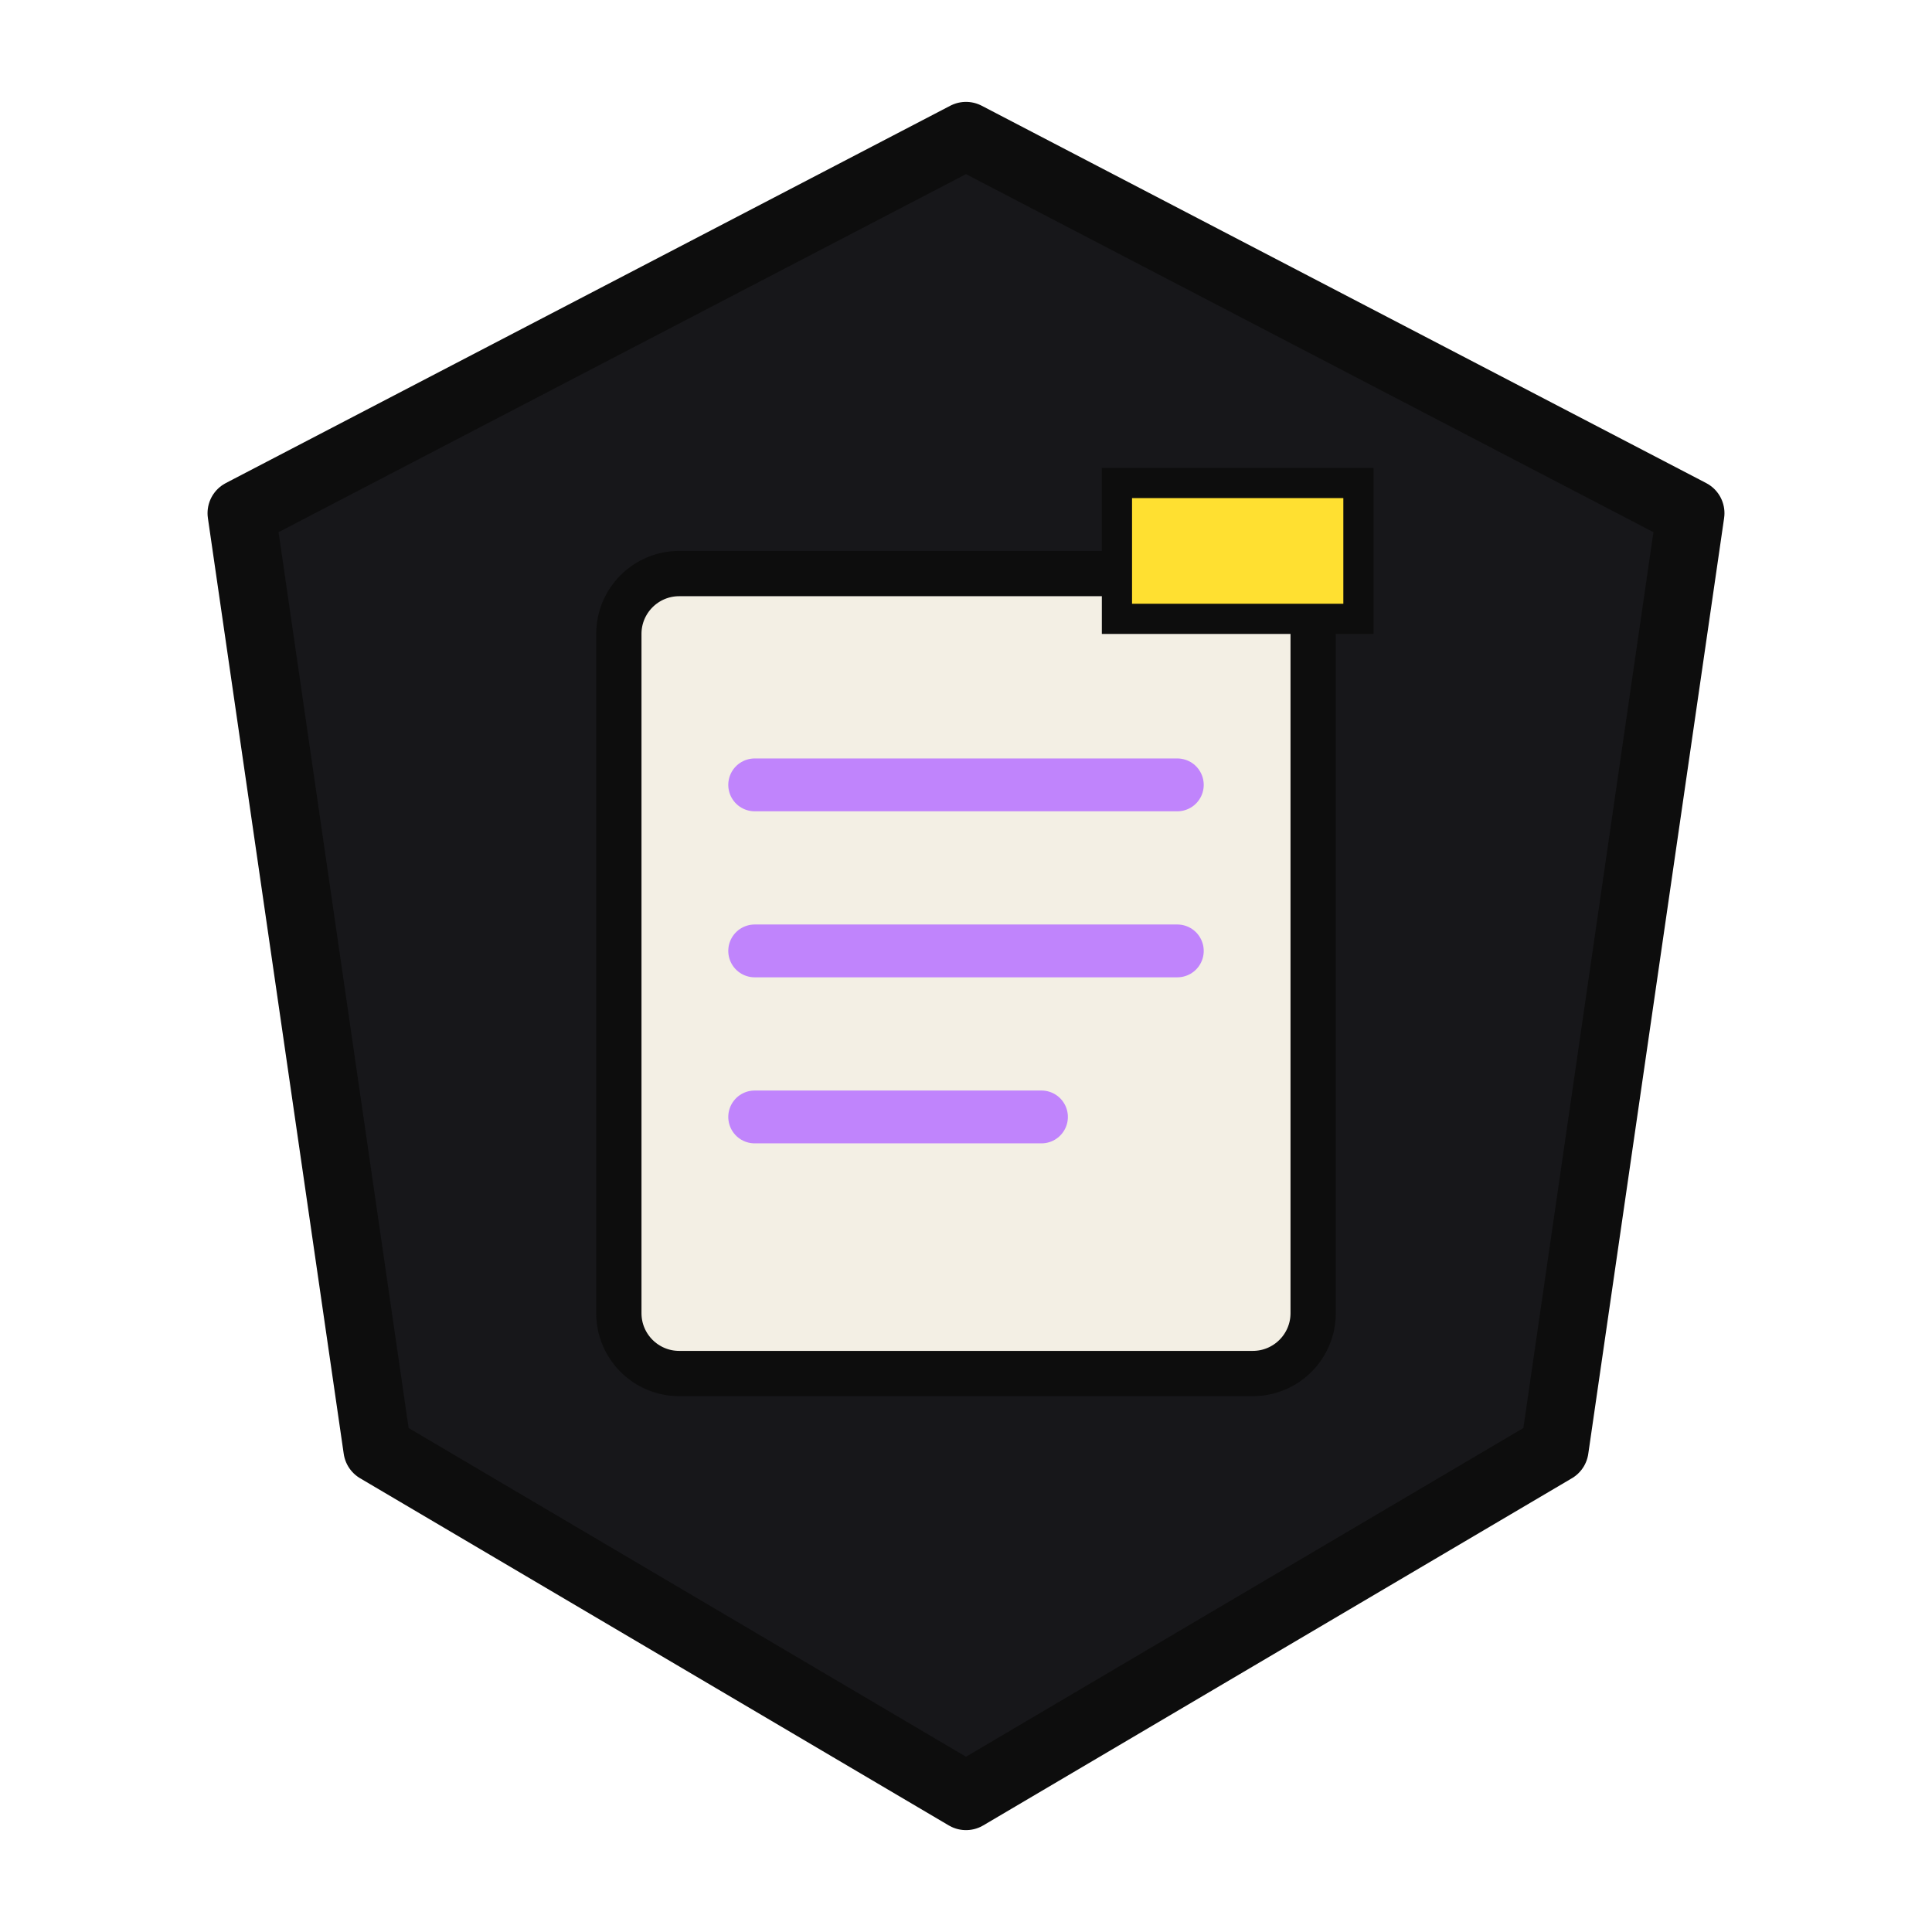
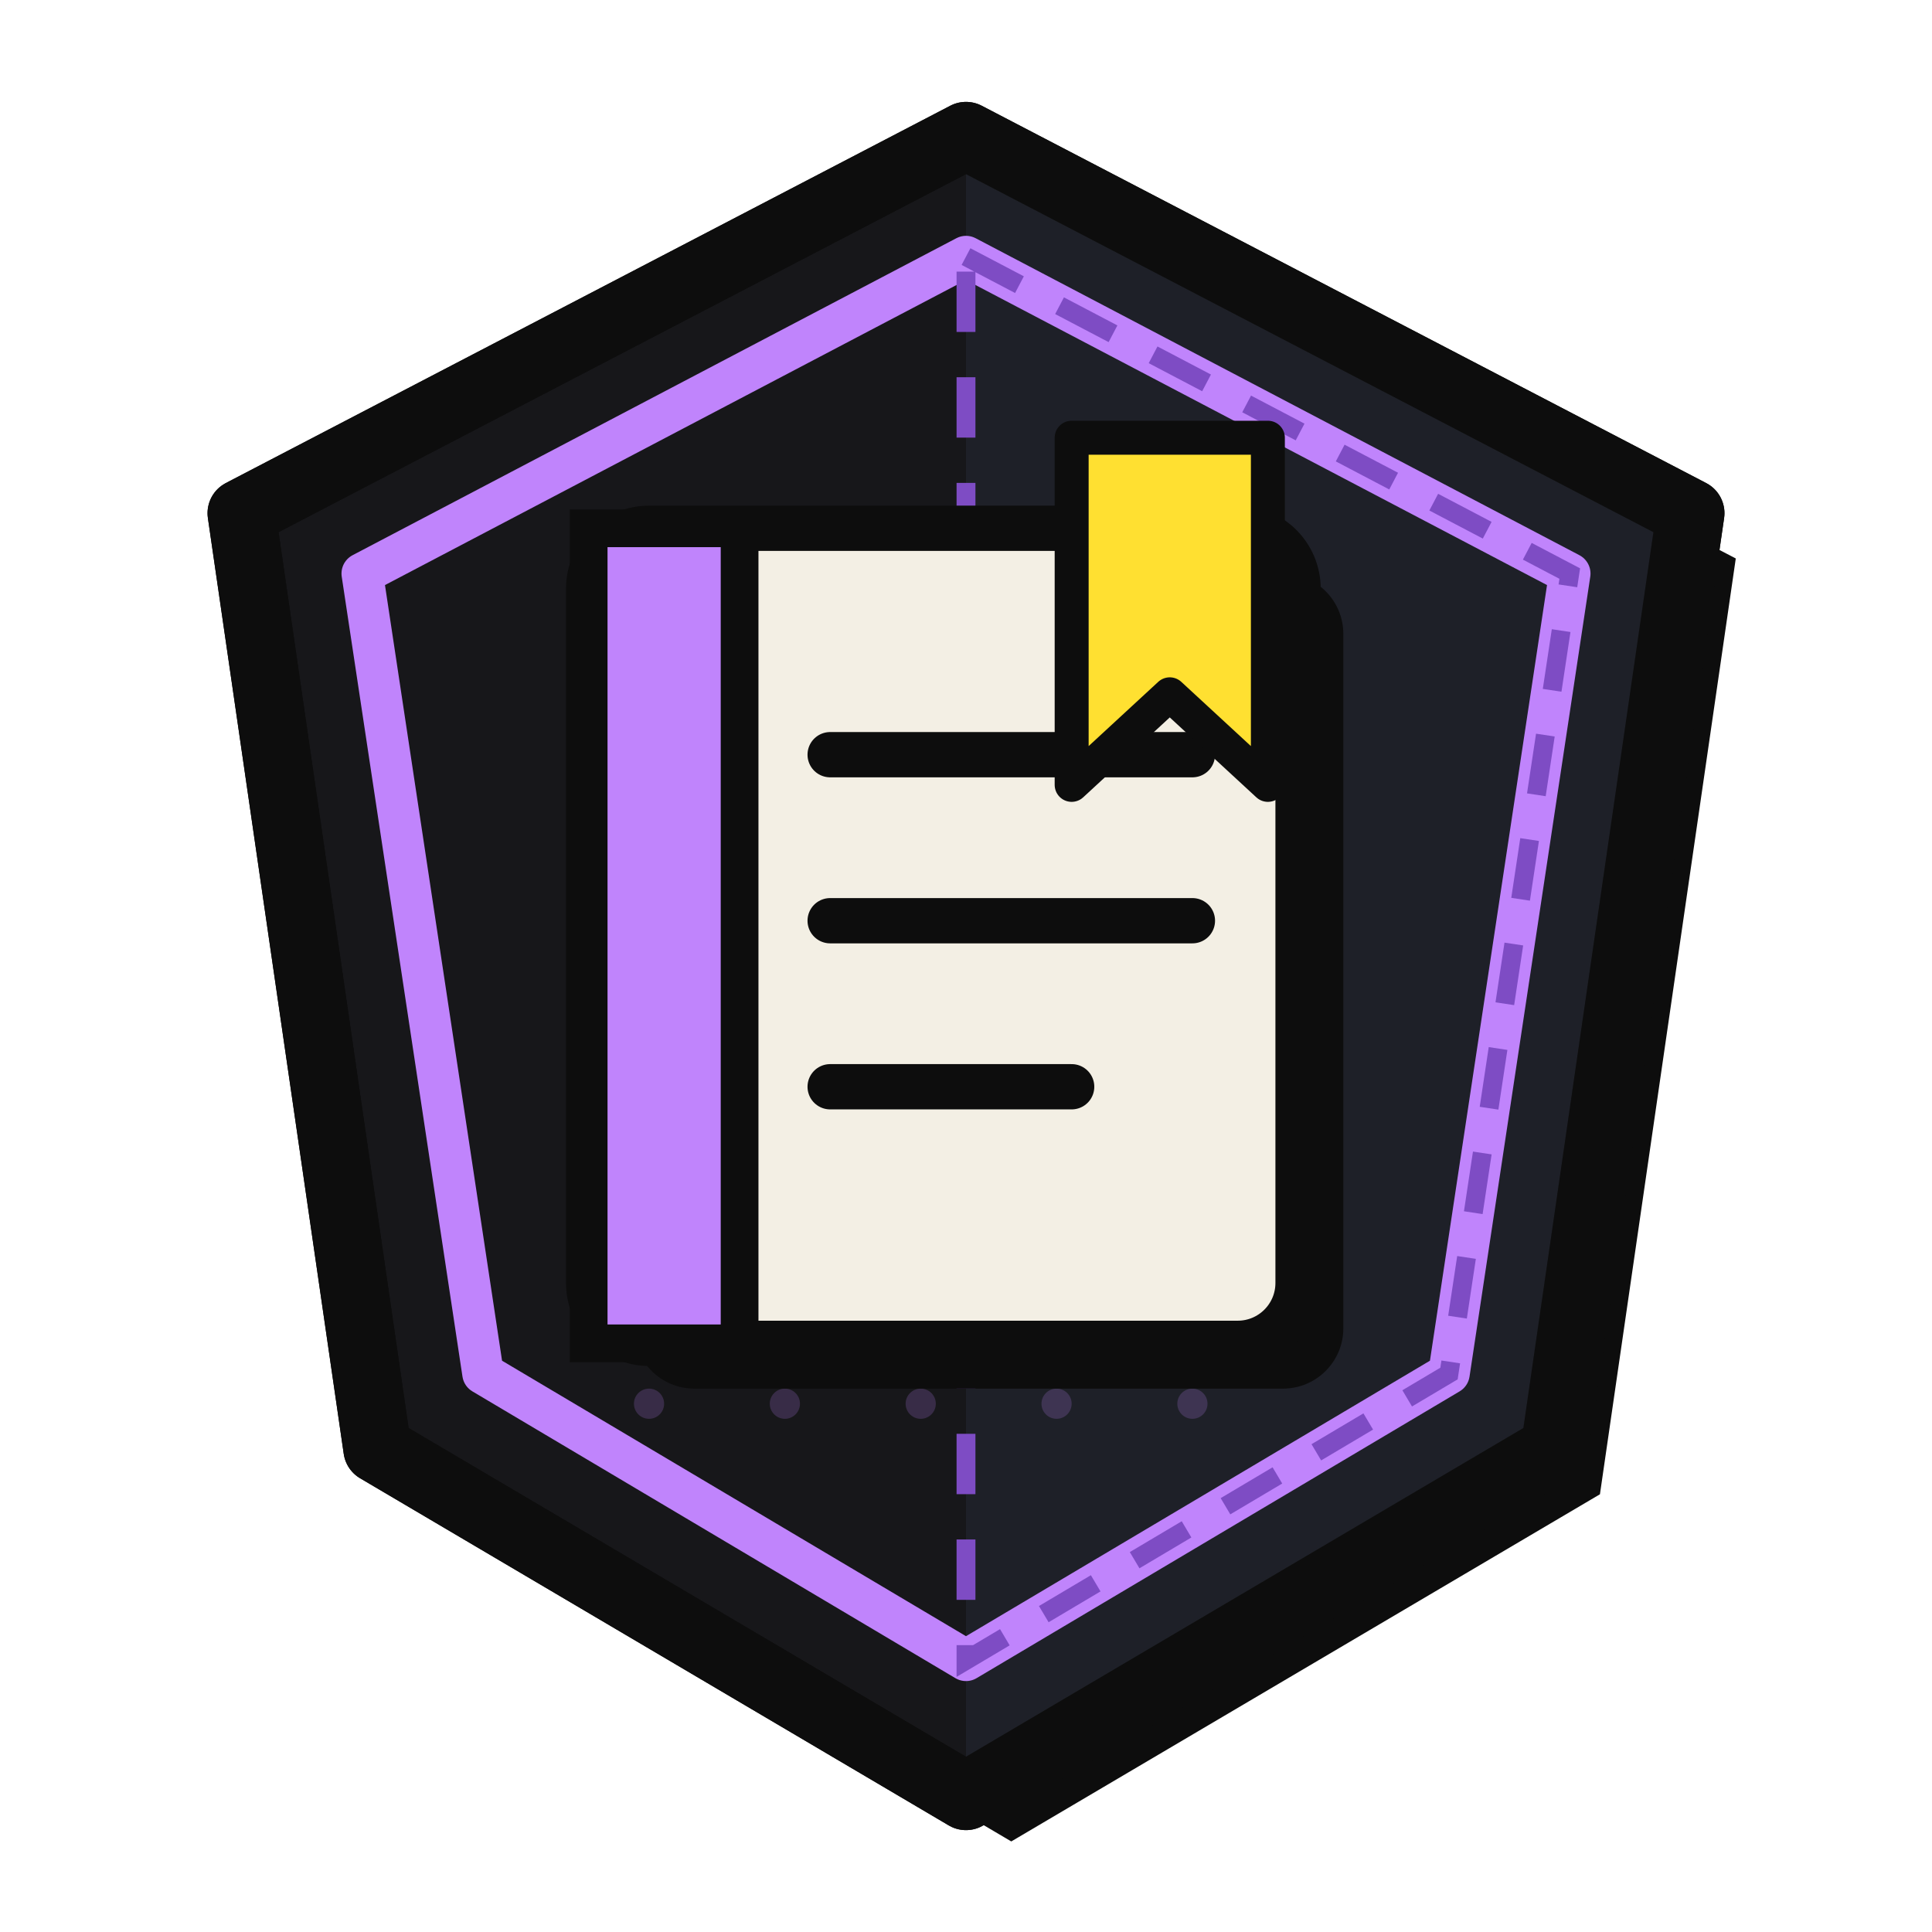
<svg xmlns="http://www.w3.org/2000/svg" viewBox="0 0 256 256" width="256" height="256" role="img" aria-label="Archive Keeper badge">
+   <polygon points="134,24 230,74 212,198 134,244 56,198 38,74" fill="#0d0d0d" />
  <polygon points="128,18 224,68 206,192 128,238 50,192 32,68" fill="#17171a" stroke="#0d0d0d" stroke-width="9" stroke-linejoin="round" />
-   <rect x="82" y="76" width="92" height="106" rx="8" fill="#f3efe4" stroke="#0d0d0d" stroke-width="6" />
-   <path d="M 100 104 H 156 M 100 126 H 156 M 100 148 H 138" stroke="#c084fc" stroke-width="7" stroke-linecap="round" />
-   <rect x="148" y="64" width="32" height="18" fill="#ffe031" stroke="#0d0d0d" stroke-width="4" />
+   <polygon points="128,18 224,68 206,192 128,238" fill="#262833" fill-opacity="0.55" />
+   <polygon points="128,34 208,76 192,182 128,220 64,182 48,76" fill="none" stroke="#c084fc" stroke-width="5.5" stroke-linejoin="round" />
+   <polygon points="128,34 208,76 192,182 128,220" fill="none" stroke="#7e4cc4" stroke-width="2.5" stroke-dasharray="8 6" />
+   <circle cx="86" cy="150" r="2" fill="#c084fc" fill-opacity="0.2" />
+   <circle cx="104" cy="150" r="2" fill="#c084fc" fill-opacity="0.2" />
+   <circle cx="122" cy="150" r="2" fill="#c084fc" fill-opacity="0.2" />
+   <circle cx="140" cy="150" r="2" fill="#c084fc" fill-opacity="0.2" />
+   <circle cx="158" cy="150" r="2" fill="#c084fc" fill-opacity="0.2" />
+   <circle cx="95" cy="168" r="2" fill="#c084fc" fill-opacity="0.2" />
+   <circle cx="113" cy="168" r="2" fill="#c084fc" fill-opacity="0.2" />
+   <circle cx="131" cy="168" r="2" fill="#c084fc" fill-opacity="0.2" />
+   <circle cx="149" cy="168" r="2" fill="#c084fc" fill-opacity="0.2" />
+   <circle cx="167" cy="168" r="2" fill="#c084fc" fill-opacity="0.2" />
+   <circle cx="86" cy="186" r="2" fill="#c084fc" fill-opacity="0.2" />
+   <circle cx="104" cy="186" r="2" fill="#c084fc" fill-opacity="0.2" />
+   <circle cx="122" cy="186" r="2" fill="#c084fc" fill-opacity="0.2" />
+   <circle cx="140" cy="186" r="2" fill="#c084fc" fill-opacity="0.2" />
+   <circle cx="158" cy="186" r="2" fill="#c084fc" fill-opacity="0.2" />
+   <rect x="84" y="76" width="94" height="108" rx="8" fill="#0d0d0d" />
+   <rect x="78" y="70" width="94" height="108" rx="8" fill="#f3efe4" stroke="#0d0d0d" stroke-width="6" />
+   <path d="M 78 70 H 98 V 178 H 78 Z" fill="#c084fc" stroke="#0d0d0d" stroke-width="5" />
+   <path d="M 110 100 H 158 M 110 122 H 158 M 110 144 H 142" stroke="#0d0d0d" stroke-width="6" stroke-linecap="round" />
+   <path d="M 142 58 H 168 V 104 L 155 92 L 142 104 Z" fill="#ffe031" stroke="#0d0d0d" stroke-width="4.5" stroke-linejoin="round" />
+   <polygon points="128,18 224,68 206,192 128,238 50,192 32,68" fill="none" stroke="#0d0d0d" stroke-width="9" stroke-linejoin="round" />
</svg>
